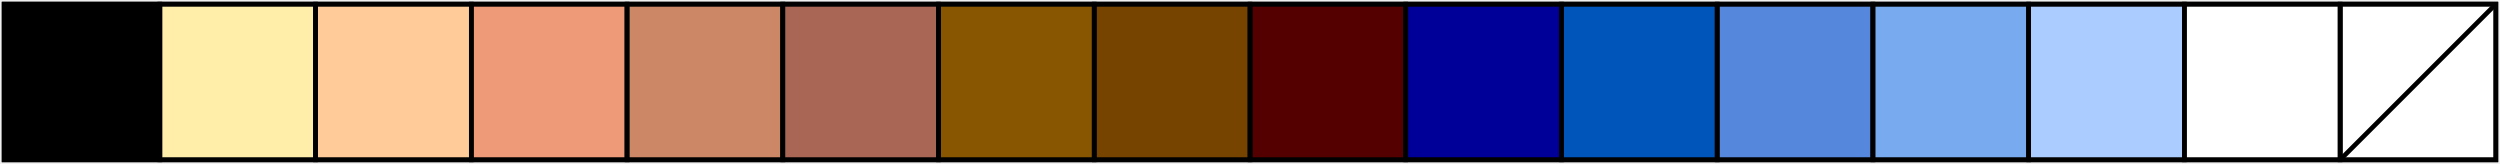
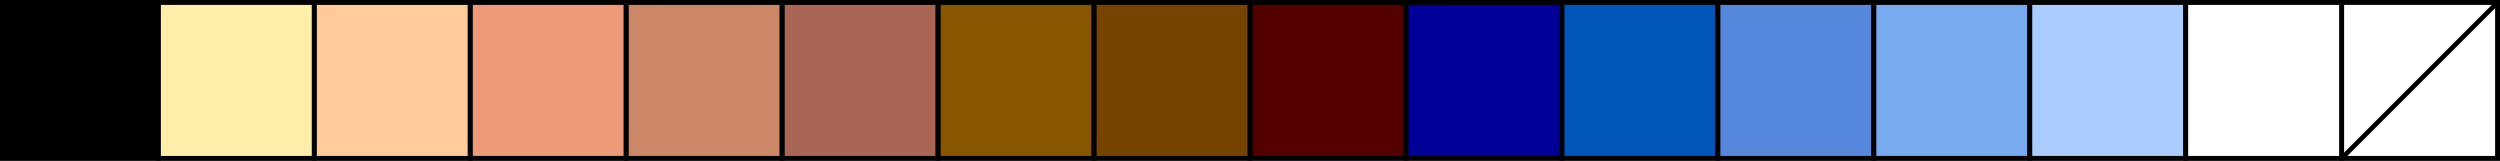
- <svg xmlns="http://www.w3.org/2000/svg" width="80.265mm" height="5.265mm" viewBox="0 0 80.265 5.265" version="1.1" id="svg5">
+ <svg xmlns="http://www.w3.org/2000/svg" width="9.229in" height="0.593in" viewBox="0 0 234.418 15.062" version="1.1" id="svg5">
  <defs id="defs2" />
-   <g id="layer1" transform="translate(-64.98121,-153.2761)">
-     <rect style="fill:#ffffff;fill-opacity:1;stroke:#000000;stroke-width:0.15;stroke-dasharray:none;stroke-opacity:1;stroke-miterlimit:4" id="rect9641-38" width="5" height="5" x="140.113" y="153.408" />
-     <rect style="fill:#550000;fill-opacity:1;stroke:#000000;stroke-width:0.15;stroke-dasharray:none;stroke-opacity:1;stroke-miterlimit:4" id="rect9641" width="5" height="5" x="105.113" y="153.408" />
-     <rect style="fill:#000099;fill-opacity:1;stroke:#000000;stroke-width:0.15;stroke-dasharray:none;stroke-opacity:1;stroke-miterlimit:4" id="rect9641-0" width="5" height="5" x="110.114" y="153.408" />
-     <rect style="fill:#0055bb;fill-opacity:1;stroke:#000000;stroke-width:0.15;stroke-dasharray:none;stroke-opacity:1;stroke-miterlimit:4" id="rect9641-3" width="5" height="5" x="115.114" y="153.408" />
-     <rect style="fill:#5588dd;fill-opacity:1;stroke:#000000;stroke-width:0.15;stroke-dasharray:none;stroke-opacity:1;stroke-miterlimit:4" id="rect9641-6" width="5" height="5" x="120.114" y="153.408" />
-     <rect style="fill:#77aaee;fill-opacity:1;stroke:#000000;stroke-width:0.15;stroke-dasharray:none;stroke-opacity:1;stroke-miterlimit:4" id="rect9641-05" width="5" height="5" x="125.114" y="153.408" />
-     <rect style="fill:#aaccff;fill-opacity:1;stroke:#000000;stroke-width:0.15;stroke-dasharray:none;stroke-opacity:1;stroke-miterlimit:4" id="rect9641-1" width="5" height="5" x="130.113" y="153.408" />
-     <rect style="fill:#ffffff;fill-opacity:1;stroke:#000000;stroke-width:0.15;stroke-dasharray:none;stroke-opacity:1;stroke-miterlimit:4" id="rect9641-8" width="5" height="5" x="135.113" y="153.408" />
-     <rect style="fill:#000000;fill-opacity:1;stroke:#000000;stroke-width:0.15;stroke-dasharray:none;stroke-opacity:1;stroke-miterlimit:4" id="rect9641-08" width="5" height="5" x="65.113" y="153.408" />
-     <rect style="fill:#ffeeaa;fill-opacity:1;stroke:#000000;stroke-width:0.15;stroke-dasharray:none;stroke-opacity:1;stroke-miterlimit:4" id="rect9641-0-6" width="5" height="5" x="70.113" y="153.408" />
-     <rect style="fill:#ffcc99;fill-opacity:1;stroke:#000000;stroke-width:0.15;stroke-dasharray:none;stroke-opacity:1;stroke-miterlimit:4" id="rect9641-3-0" width="5" height="5" x="75.113" y="153.408" />
-     <rect style="fill:#ee9977;fill-opacity:1;stroke:#000000;stroke-width:0.15;stroke-dasharray:none;stroke-opacity:1;stroke-miterlimit:4" id="rect9641-6-7" width="5" height="5" x="80.114" y="153.408" />
-     <rect style="fill:#cc8866;fill-opacity:1;stroke:#000000;stroke-width:0.15;stroke-dasharray:none;stroke-opacity:1;stroke-miterlimit:4" id="rect9641-05-6" width="5" height="5" x="85.114" y="153.408" />
-     <rect style="fill:#aa6655;fill-opacity:1;stroke:#000000;stroke-width:0.15;stroke-dasharray:none;stroke-opacity:1;stroke-miterlimit:4" id="rect9641-1-8" width="5" height="5" x="90.113" y="153.408" />
-     <rect style="fill:#885500;fill-opacity:1;stroke:#000000;stroke-width:0.15;stroke-dasharray:none;stroke-opacity:1;stroke-miterlimit:4" id="rect9641-8-7" width="5" height="5" x="95.113" y="153.408" />
-     <rect style="fill:#774400;fill-opacity:1;stroke:#000000;stroke-width:0.15;stroke-dasharray:none;stroke-opacity:1;stroke-miterlimit:4" id="rect9641-38-3" width="5" height="5" x="100.113" y="153.408" />
-     <path style="fill:none;stroke:#000000;stroke-width:0.15;stroke-opacity:1;stroke-miterlimit:4;stroke-dasharray:none" d="m 70.114,153.408 v 5" id="path1049" />
-     <path style="fill:none;stroke:#000000;stroke-width:0.15;stroke-opacity:1;stroke-miterlimit:4;stroke-dasharray:none" d="m 75.114,153.408 v 5" id="path1051" />
-     <path style="fill:none;stroke:#000000;stroke-width:0.15;stroke-opacity:1;stroke-miterlimit:4;stroke-dasharray:none" d="m 80.114,153.408 v 5" id="path1053" />
-     <path style="fill:none;stroke:#000000;stroke-width:0.15;stroke-opacity:1;stroke-miterlimit:4;stroke-dasharray:none" d="m 85.114,153.408 v 5" id="path1055" />
-     <path style="fill:none;stroke:#000000;stroke-width:0.15;stroke-opacity:1;stroke-miterlimit:4;stroke-dasharray:none" d="m 90.114,153.408 v 5" id="path1057" />
-     <path style="fill:none;stroke:#000000;stroke-width:0.15;stroke-opacity:1;stroke-miterlimit:4;stroke-dasharray:none" d="m 95.114,153.408 v 5" id="path1059" />
-     <path style="fill:none;stroke:#000000;stroke-width:0.15;stroke-opacity:1;stroke-miterlimit:4;stroke-dasharray:none" d="m 100.114,153.408 v 5" id="path1061" />
-     <path style="fill:none;stroke:#000000;stroke-width:0.15;stroke-opacity:1;stroke-miterlimit:4;stroke-dasharray:none" d="m 105.114,153.408 v 5" id="path1063" />
-     <path style="fill:none;stroke:#000000;stroke-width:0.15;stroke-opacity:1;stroke-miterlimit:4;stroke-dasharray:none" d="m 110.114,153.408 v 5" id="path1065" />
-     <path style="fill:none;stroke:#000000;stroke-width:0.15;stroke-opacity:1;stroke-miterlimit:4;stroke-dasharray:none" d="m 115.114,153.408 v 5" id="path1067" />
-     <path style="fill:none;stroke:#000000;stroke-width:0.15;stroke-opacity:1;stroke-miterlimit:4;stroke-dasharray:none" d="m 120.114,153.408 v 5" id="path1069" />
-     <path style="fill:none;stroke:#000000;stroke-width:0.15;stroke-opacity:1;stroke-miterlimit:4;stroke-dasharray:none" d="m 125.114,153.408 v 5" id="path1071" />
-     <path style="fill:none;stroke:#000000;stroke-width:0.15;stroke-opacity:1;stroke-miterlimit:4;stroke-dasharray:none" d="m 130.113,153.408 v 5" id="path1073" />
-     <path style="fill:none;stroke:#000000;stroke-width:0.15;stroke-opacity:1;stroke-miterlimit:4;stroke-dasharray:none" d="m 135.113,153.408 v 5" id="path1075" />
-     <path style="fill:none;stroke:#000000;stroke-width:0.15;stroke-opacity:1;stroke-miterlimit:4;stroke-dasharray:none" d="m 140.113,153.408 v 5" id="path1077" />
-     <path style="fill:none;stroke:#000000;stroke-width:0.15;stroke-opacity:1;stroke-miterlimit:4;stroke-dasharray:none" d="m 145.113,153.408 -5,5" id="path1077-2" />
-     <g id="g1081" transform="translate(65.1135,153.4084)" style="stroke-width:0.15;stroke-miterlimit:4;stroke-dasharray:none" />
-     <rect x="65.114" y="153.408" width="80" height="5" style="fill:none;stroke:#000000;stroke-width:0.15;stroke-opacity:1;stroke-miterlimit:4;stroke-dasharray:none" id="rect1083" />
+   <g id="layer1" transform="translate(-65.03848,-153.3334)">
+     <rect style="fill:#ffffff;fill-opacity:1;stroke:#000000;stroke-width:0.439;stroke-miterlimit:4;stroke-dasharray:none;stroke-opacity:1" id="rect9641-38" width="14.624" height="14.624" x="284.613" y="153.553" />
+     <rect style="fill:#550000;fill-opacity:1;stroke:#000000;stroke-width:0.439;stroke-miterlimit:4;stroke-dasharray:none;stroke-opacity:1" id="rect9641" width="14.624" height="14.624" x="182.247" y="153.553" />
+     <rect style="fill:#000099;fill-opacity:1;stroke:#000000;stroke-width:0.439;stroke-miterlimit:4;stroke-dasharray:none;stroke-opacity:1" id="rect9641-0" width="14.624" height="14.624" x="196.871" y="153.553" />
+     <rect style="fill:#0055bb;fill-opacity:1;stroke:#000000;stroke-width:0.439;stroke-miterlimit:4;stroke-dasharray:none;stroke-opacity:1" id="rect9641-3" width="14.624" height="14.624" x="211.495" y="153.553" />
+     <rect style="fill:#5588dd;fill-opacity:1;stroke:#000000;stroke-width:0.439;stroke-miterlimit:4;stroke-dasharray:none;stroke-opacity:1" id="rect9641-6" width="14.624" height="14.624" x="226.119" y="153.553" />
+     <rect style="fill:#77aaee;fill-opacity:1;stroke:#000000;stroke-width:0.439;stroke-miterlimit:4;stroke-dasharray:none;stroke-opacity:1" id="rect9641-05" width="14.624" height="14.624" x="240.742" y="153.553" />
+     <rect style="fill:#aaccff;fill-opacity:1;stroke:#000000;stroke-width:0.439;stroke-miterlimit:4;stroke-dasharray:none;stroke-opacity:1" id="rect9641-1" width="14.624" height="14.624" x="255.366" y="153.553" />
+     <rect style="fill:#ffffff;fill-opacity:1;stroke:#000000;stroke-width:0.439;stroke-miterlimit:4;stroke-dasharray:none;stroke-opacity:1" id="rect9641-8" width="14.624" height="14.624" x="269.99" y="153.553" />
+     <rect style="fill:#000000;fill-opacity:1;stroke:#000000;stroke-width:0.439;stroke-miterlimit:4;stroke-dasharray:none;stroke-opacity:1" id="rect9641-08" width="14.624" height="14.624" x="65.258" y="153.553" />
+     <rect style="fill:#ffeeaa;fill-opacity:1;stroke:#000000;stroke-width:0.439;stroke-miterlimit:4;stroke-dasharray:none;stroke-opacity:1" id="rect9641-0-6" width="14.624" height="14.624" x="79.882" y="153.553" />
+     <rect style="fill:#ffcc99;fill-opacity:1;stroke:#000000;stroke-width:0.439;stroke-miterlimit:4;stroke-dasharray:none;stroke-opacity:1" id="rect9641-3-0" width="14.624" height="14.624" x="94.505" y="153.553" />
+     <rect style="fill:#ee9977;fill-opacity:1;stroke:#000000;stroke-width:0.439;stroke-miterlimit:4;stroke-dasharray:none;stroke-opacity:1" id="rect9641-6-7" width="14.624" height="14.624" x="109.129" y="153.553" />
+     <rect style="fill:#cc8866;fill-opacity:1;stroke:#000000;stroke-width:0.439;stroke-miterlimit:4;stroke-dasharray:none;stroke-opacity:1" id="rect9641-05-6" width="14.624" height="14.624" x="123.753" y="153.553" />
+     <rect style="fill:#aa6655;fill-opacity:1;stroke:#000000;stroke-width:0.439;stroke-miterlimit:4;stroke-dasharray:none;stroke-opacity:1" id="rect9641-1-8" width="14.624" height="14.624" x="138.376" y="153.553" />
+     <rect style="fill:#885500;fill-opacity:1;stroke:#000000;stroke-width:0.439;stroke-miterlimit:4;stroke-dasharray:none;stroke-opacity:1" id="rect9641-8-7" width="14.624" height="14.624" x="153" y="153.553" />
+     <rect style="fill:#774400;fill-opacity:1;stroke:#000000;stroke-width:0.439;stroke-miterlimit:4;stroke-dasharray:none;stroke-opacity:1" id="rect9641-38-3" width="14.624" height="14.624" x="167.624" y="153.553" />
+     <path style="fill:none;stroke:#000000;stroke-width:0.439;stroke-miterlimit:4;stroke-dasharray:none;stroke-opacity:1" d="m 79.882,153.553 v 14.624" id="path1049" />
+     <path style="fill:none;stroke:#000000;stroke-width:0.439;stroke-miterlimit:4;stroke-dasharray:none;stroke-opacity:1" d="m 94.505,153.553 v 14.624" id="path1051" />
+     <path style="fill:none;stroke:#000000;stroke-width:0.439;stroke-miterlimit:4;stroke-dasharray:none;stroke-opacity:1" d="m 109.129,153.553 v 14.624" id="path1053" />
+     <path style="fill:none;stroke:#000000;stroke-width:0.439;stroke-miterlimit:4;stroke-dasharray:none;stroke-opacity:1" d="m 123.753,153.553 v 14.624" id="path1055" />
+     <path style="fill:none;stroke:#000000;stroke-width:0.439;stroke-miterlimit:4;stroke-dasharray:none;stroke-opacity:1" d="m 138.376,153.553 v 14.624" id="path1057" />
+     <path style="fill:none;stroke:#000000;stroke-width:0.439;stroke-miterlimit:4;stroke-dasharray:none;stroke-opacity:1" d="m 153,153.553 v 14.624" id="path1059" />
+     <path style="fill:none;stroke:#000000;stroke-width:0.439;stroke-miterlimit:4;stroke-dasharray:none;stroke-opacity:1" d="m 167.624,153.553 v 14.624" id="path1061" />
+     <path style="fill:none;stroke:#000000;stroke-width:0.439;stroke-miterlimit:4;stroke-dasharray:none;stroke-opacity:1" d="m 182.248,153.553 v 14.624" id="path1063" />
+     <path style="fill:none;stroke:#000000;stroke-width:0.439;stroke-miterlimit:4;stroke-dasharray:none;stroke-opacity:1" d="m 196.871,153.553 v 14.624" id="path1065" />
+     <path style="fill:none;stroke:#000000;stroke-width:0.439;stroke-miterlimit:4;stroke-dasharray:none;stroke-opacity:1" d="m 211.495,153.553 v 14.624" id="path1067" />
+     <path style="fill:none;stroke:#000000;stroke-width:0.439;stroke-miterlimit:4;stroke-dasharray:none;stroke-opacity:1" d="m 226.119,153.553 v 14.624" id="path1069" />
+     <path style="fill:none;stroke:#000000;stroke-width:0.439;stroke-miterlimit:4;stroke-dasharray:none;stroke-opacity:1" d="m 240.742,153.553 v 14.624" id="path1071" />
+     <path style="fill:none;stroke:#000000;stroke-width:0.439;stroke-miterlimit:4;stroke-dasharray:none;stroke-opacity:1" d="m 255.366,153.553 v 14.624" id="path1073" />
+     <path style="fill:none;stroke:#000000;stroke-width:0.439;stroke-miterlimit:4;stroke-dasharray:none;stroke-opacity:1" d="m 269.99,153.553 v 14.624" id="path1075" />
+     <path style="fill:none;stroke:#000000;stroke-width:0.439;stroke-miterlimit:4;stroke-dasharray:none;stroke-opacity:1" d="m 284.613,153.553 v 14.624" id="path1077" />
+     <path style="fill:none;stroke:#000000;stroke-width:0.439;stroke-miterlimit:4;stroke-dasharray:none;stroke-opacity:1" d="m 299.237,153.553 -14.624,14.624" id="path1077-2" />
+     <g id="g1081" transform="matrix(2.92474,0,0,2.92474,65.2579,153.5527)" style="stroke-width:0.15;stroke-miterlimit:4;stroke-dasharray:none" />
+     <rect x="65.258" y="153.553" width="233.979" height="14.624" style="fill:none;stroke:#000000;stroke-width:0.439;stroke-miterlimit:4;stroke-dasharray:none;stroke-opacity:1" id="rect1083" />
  </g>
</svg>
